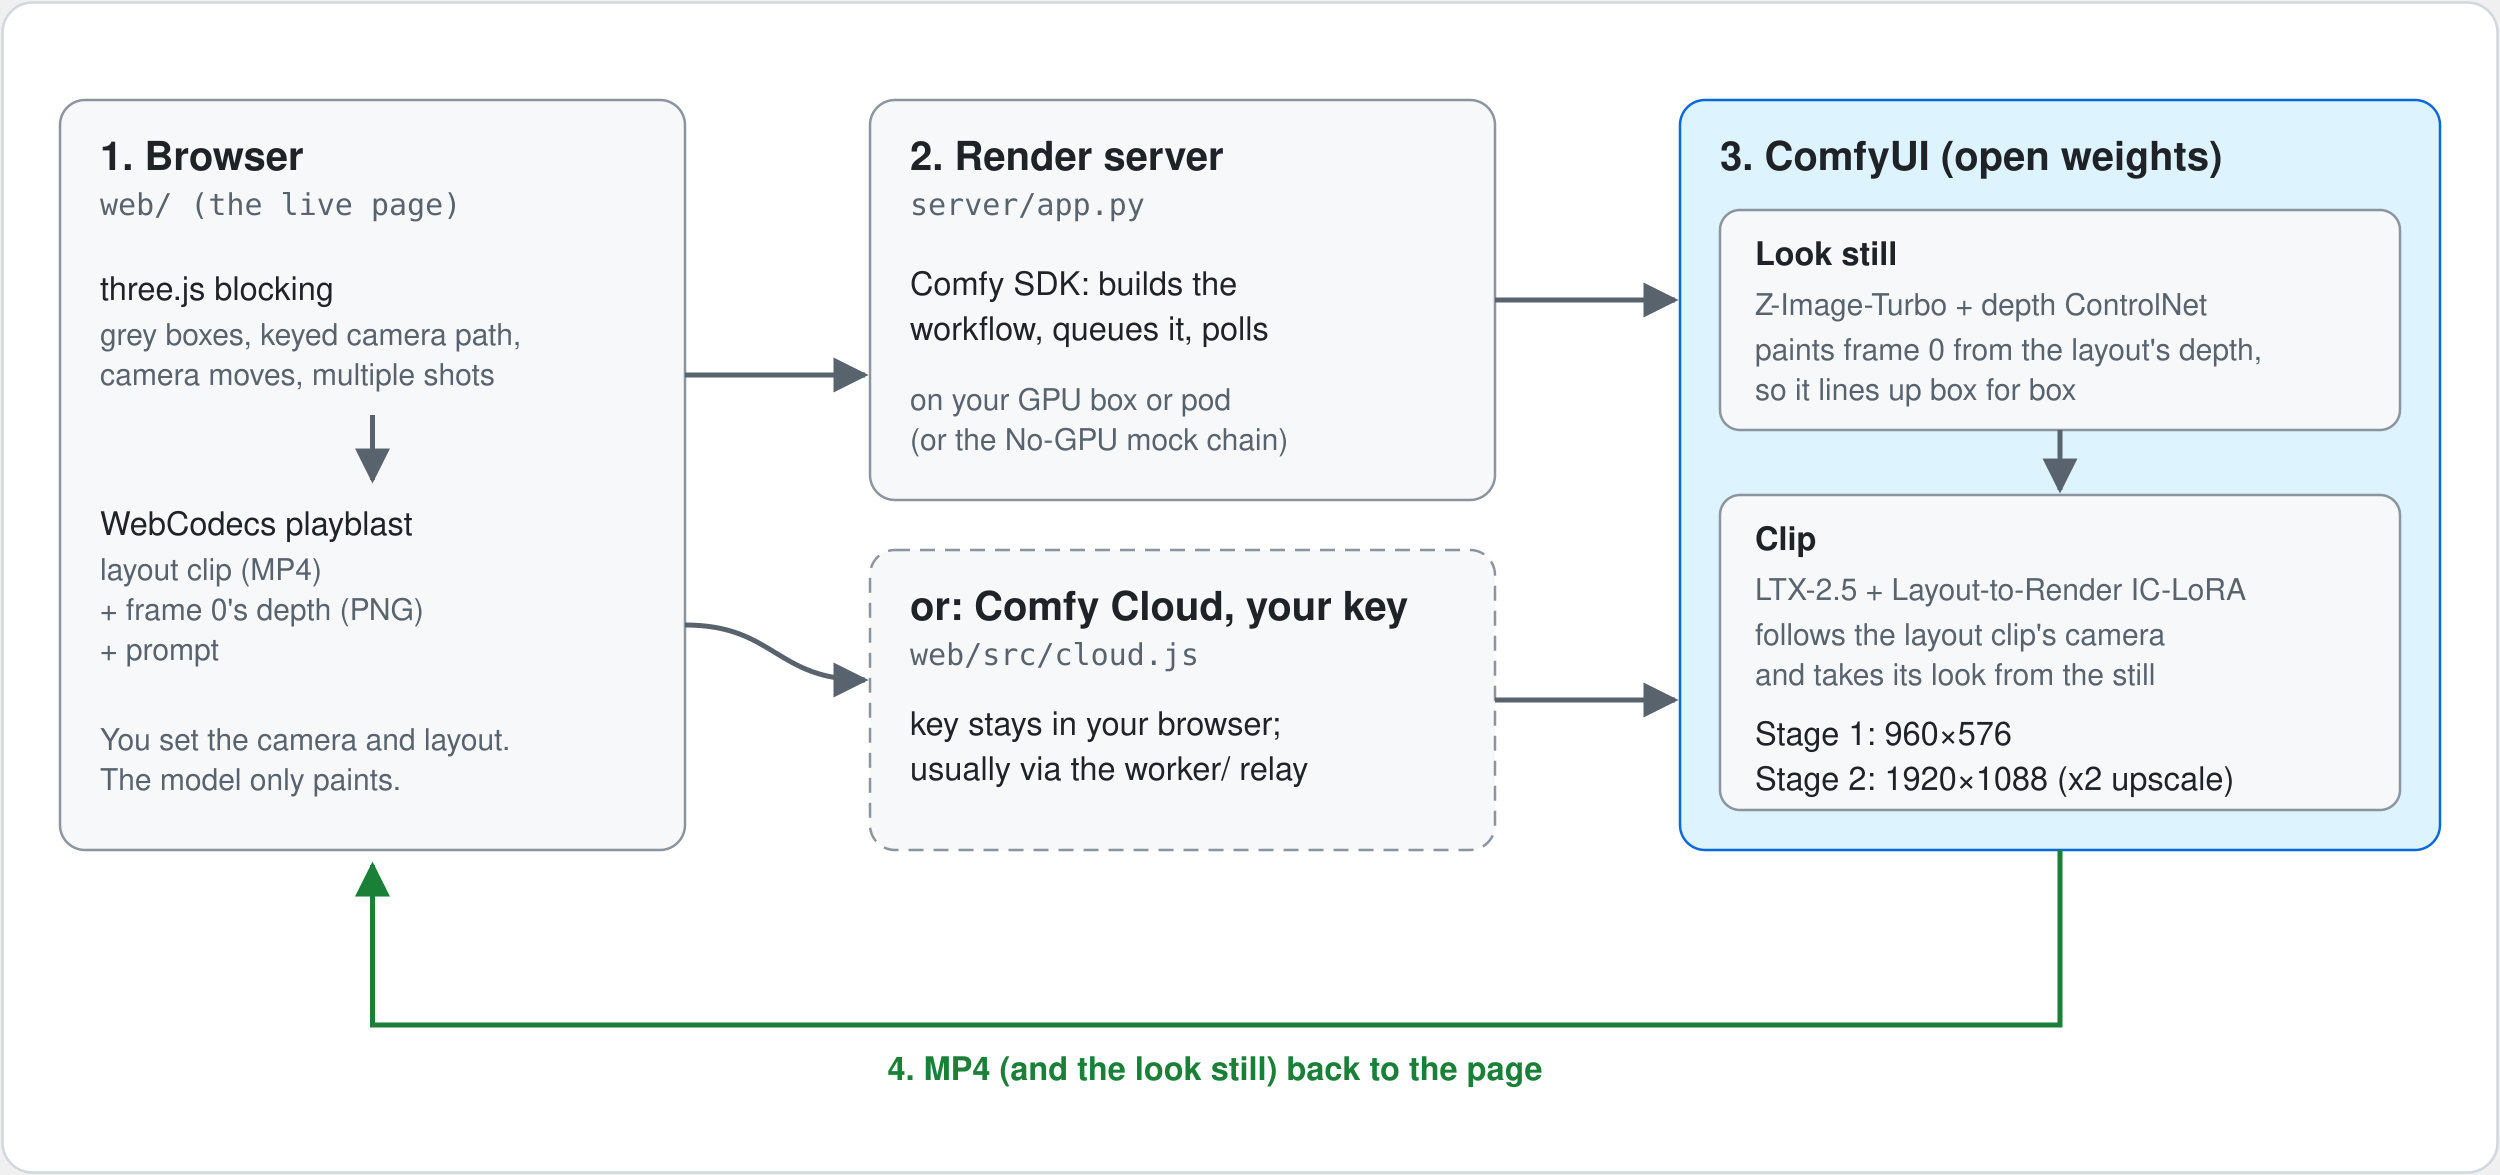
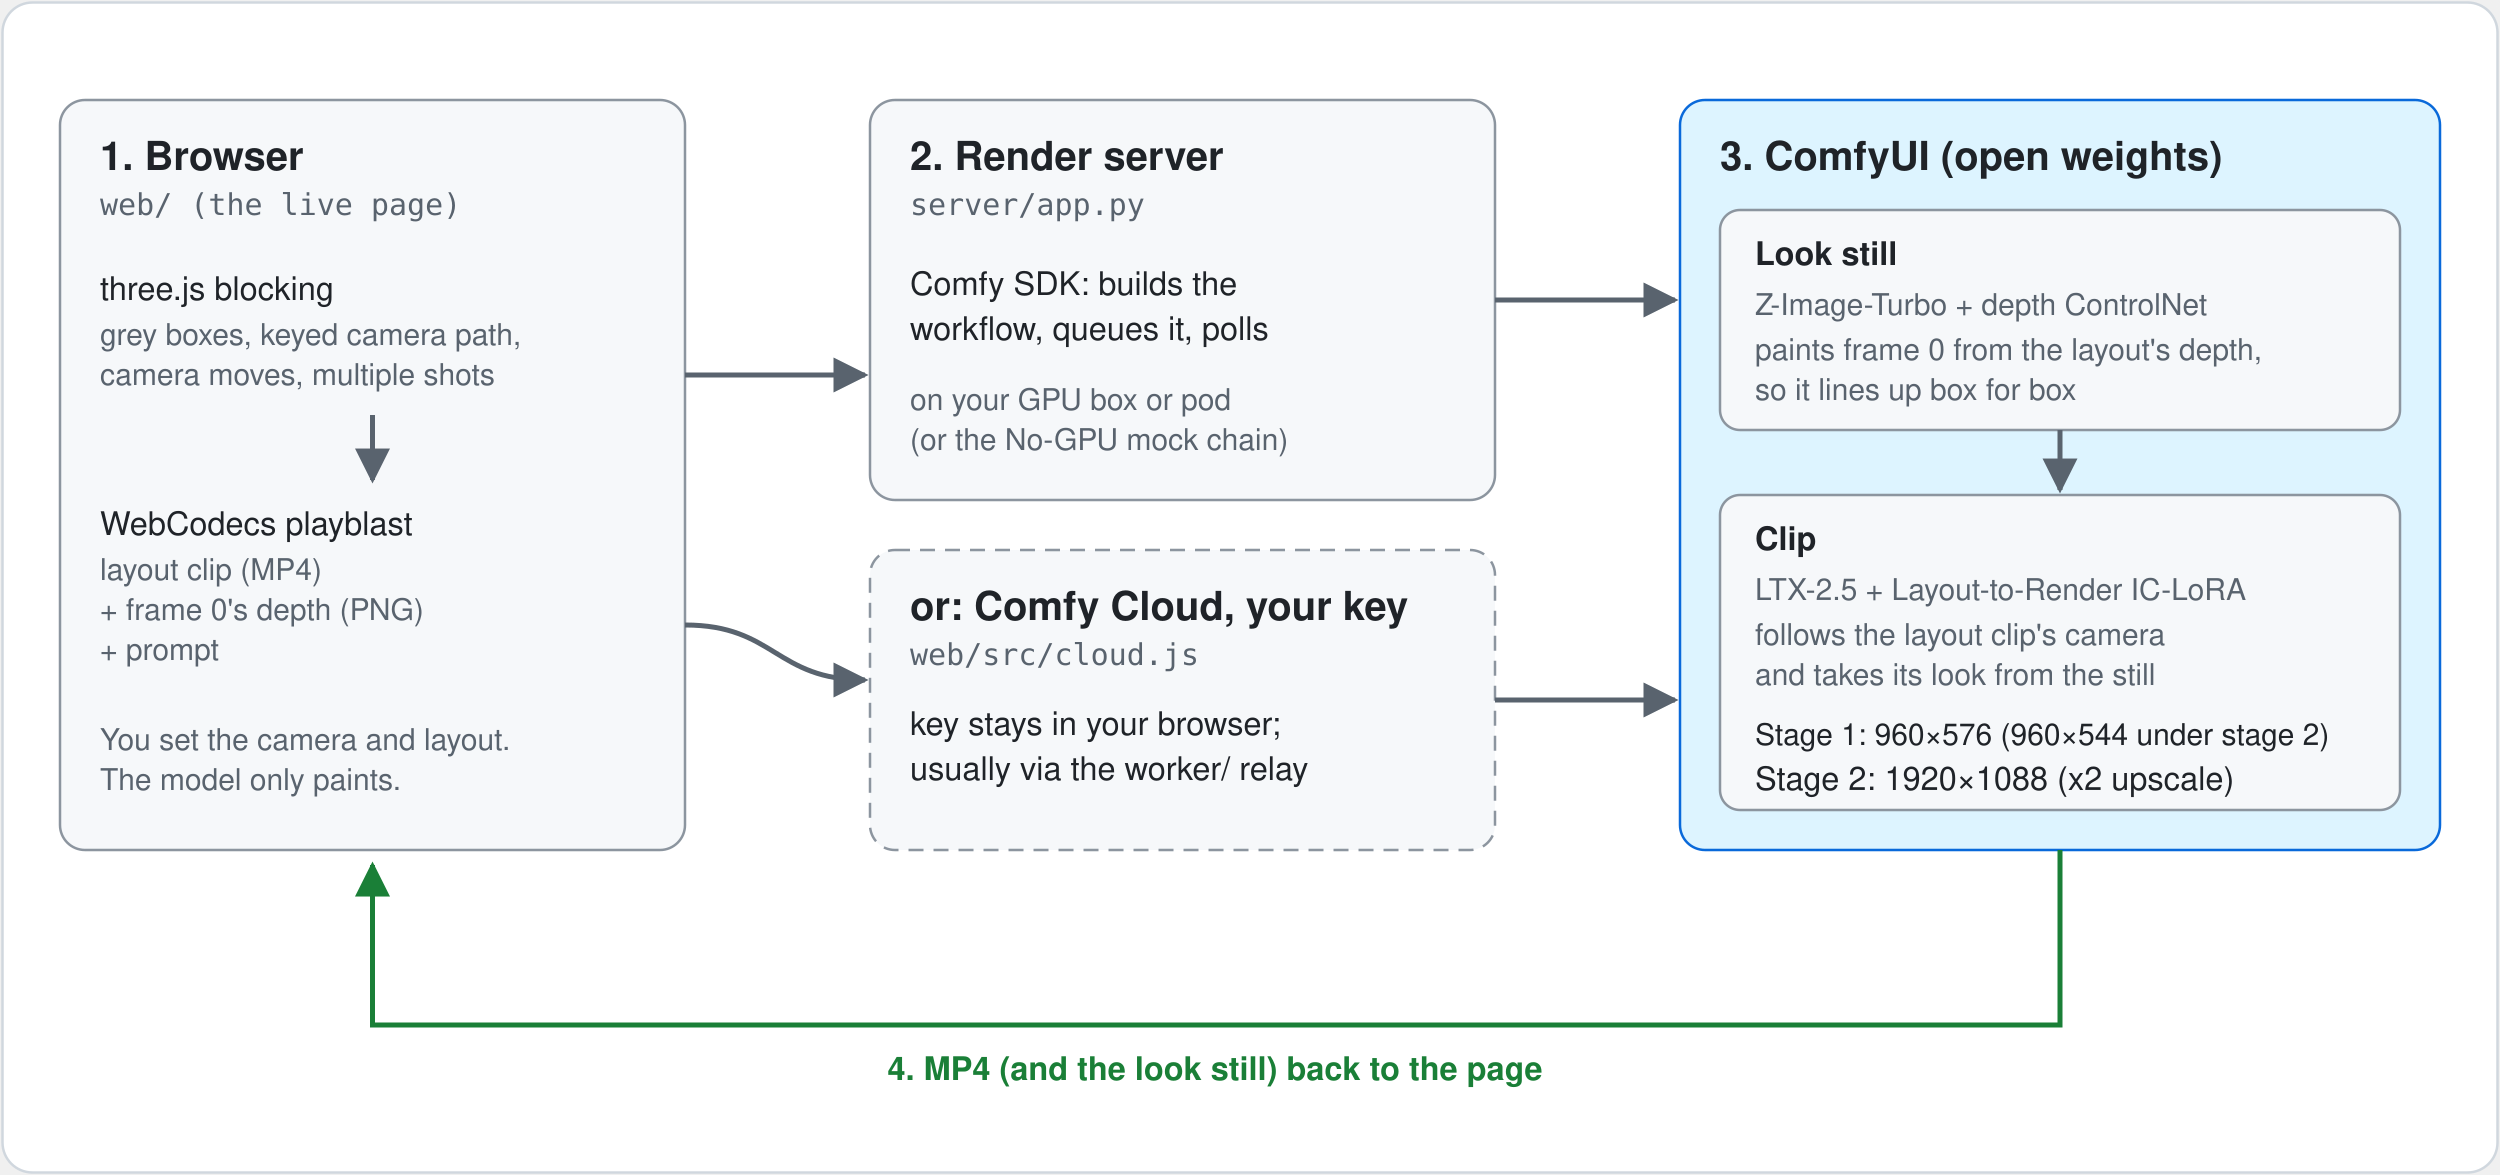
<svg xmlns="http://www.w3.org/2000/svg" viewBox="0 0 1000 470" width="1000" height="470" font-family="-apple-system, BlinkMacSystemFont, 'Segoe UI', Helvetica, Arial, sans-serif" role="img" aria-labelledby="t d">
  <style>
    .bg { fill: #ffffff; stroke: #d0d7de; }
    .box { fill: #f6f8fa; stroke: #8c959f; }
    .gpu { fill: #ddf4ff; stroke: #0969da; }
    .alt { fill: #f6f8fa; stroke: #8c959f; stroke-dasharray: 6 4; }
    .h { fill: #1f2328; font-size: 16px; font-weight: 600; }
    .s { fill: #1f2328; font-size: 13px; }
    .m { fill: #59636e; font-size: 12px; }
    .code { font-family: ui-monospace, SFMono-Regular, Menlo, Consolas, monospace; }
    .ln { stroke: #59636e; stroke-width: 2; fill: none; }
    .back { stroke: #1a7f37; stroke-width: 2; fill: none; }
    .ah { fill: #59636e; }
    .ahb { fill: #1a7f37; }
    .lbl { fill: #59636e; font-size: 12px; }
    .lblb { fill: #1a7f37; font-size: 13px; font-weight: 600; }
    @media (prefers-color-scheme: dark) {
      .bg { fill: #0d1117; stroke: #3d444d; }
      .box, .alt { fill: #151b23; stroke: #656c76; }
      .gpu { fill: #0c2d4a; stroke: #4493f8; }
      .h, .s { fill: #f0f6fc; }
      .m, .lbl { fill: #9198a1; }
      .ln { stroke: #9198a1; }
      .ah { fill: #9198a1; }
      .back { stroke: #3fb950; }
      .ahb { fill: #3fb950; }
      .lblb { fill: #3fb950; }
    }
  </style>
  <defs>
    <marker id="a" viewBox="0 0 10 10" refX="9" refY="5" markerWidth="7" markerHeight="7" orient="auto-start-reverse">
      <path class="ah" d="M0,0 L10,5 L0,10 z" />
    </marker>
    <marker id="b" viewBox="0 0 10 10" refX="9" refY="5" markerWidth="7" markerHeight="7" orient="auto-start-reverse">
      <path class="ahb" d="M0,0 L10,5 L0,10 z" />
    </marker>
  </defs>
  <rect class="bg" x="1" y="1" width="998" height="468" rx="12" />
  <rect class="box" x="24" y="40" width="250" height="300" rx="10" />
  <text class="h" x="40" y="68">1. Browser</text>
  <text class="m code" x="40" y="86">web/ (the live page)</text>
  <text class="s" x="40" y="120">three.js blocking</text>
  <text class="m" x="40" y="138">grey boxes, keyed camera path,</text>
  <text class="m" x="40" y="154">camera moves, multiple shots</text>
  <path class="ln" d="M149,166 V192" marker-end="url(#a)" />
  <text class="s" x="40" y="214">WebCodecs playblast</text>
  <text class="m" x="40" y="232">layout clip (MP4)</text>
  <text class="m" x="40" y="248">+ frame 0's depth (PNG)</text>
  <text class="m" x="40" y="264">+ prompt</text>
  <text class="m" x="40" y="300">You set the camera and layout.</text>
  <text class="m" x="40" y="316">The model only paints.</text>
  <path class="ln" d="M274,150 H346" marker-end="url(#a)" />
  <path class="ln" d="M274,250 C310,250 310,272 346,272" marker-end="url(#a)" />
  <rect class="box" x="348" y="40" width="250" height="160" rx="10" />
  <text class="h" x="364" y="68">2. Render server</text>
  <text class="m code" x="364" y="86">server/app.py</text>
  <text class="s" x="364" y="118">Comfy SDK: builds the</text>
  <text class="s" x="364" y="136">workflow, queues it, polls</text>
  <text class="m" x="364" y="164">on your GPU box or pod</text>
  <text class="m" x="364" y="180">(or the No-GPU mock chain)</text>
  <rect class="alt" x="348" y="220" width="250" height="120" rx="10" />
  <text class="h" x="364" y="248">or: Comfy Cloud, your key</text>
  <text class="m code" x="364" y="266">web/src/cloud.js</text>
  <text class="s" x="364" y="294">key stays in your browser;</text>
  <text class="s" x="364" y="312">usually via the worker/ relay</text>
  <path class="ln" d="M598,120 H670" marker-end="url(#a)" />
  <path class="ln" d="M598,280 H670" marker-end="url(#a)" />
  <rect class="gpu" x="672" y="40" width="304" height="300" rx="10" />
  <text class="h" x="688" y="68">3. ComfyUI (open weights)</text>
  <rect class="box" x="688" y="84" width="272" height="88" rx="8" />
  <text class="s" x="702" y="106" font-weight="600">Look still</text>
  <text class="m" x="702" y="126">Z-Image-Turbo + depth ControlNet</text>
  <text class="m" x="702" y="144">paints frame 0 from the layout's depth,</text>
  <text class="m" x="702" y="160">so it lines up box for box</text>
  <path class="ln" d="M824,172 V196" marker-end="url(#a)" />
  <rect class="box" x="688" y="198" width="272" height="126" rx="8" />
  <text class="s" x="702" y="220" font-weight="600">Clip</text>
  <text class="m" x="702" y="240">LTX-2.5 + Layout-to-Render IC-LoRA</text>
  <text class="m" x="702" y="258">follows the layout clip's camera</text>
  <text class="m" x="702" y="274">and takes its look from the still</text>
-   <text class="s" x="702" y="298">Stage 1: 960×576</text>
+   <text class="s" x="702" y="298" style="font-size:12px">Stage 1: 960×576 (960×544 under stage 2)</text>
  <text class="s" x="702" y="316">Stage 2: 1920×1088 (x2 upscale)</text>
  <path class="back" d="M824,340 V410 H149 V346" marker-end="url(#b)" />
  <text class="lblb" x="486" y="432" text-anchor="middle">4. MP4 (and the look still) back to the page</text>
</svg>
